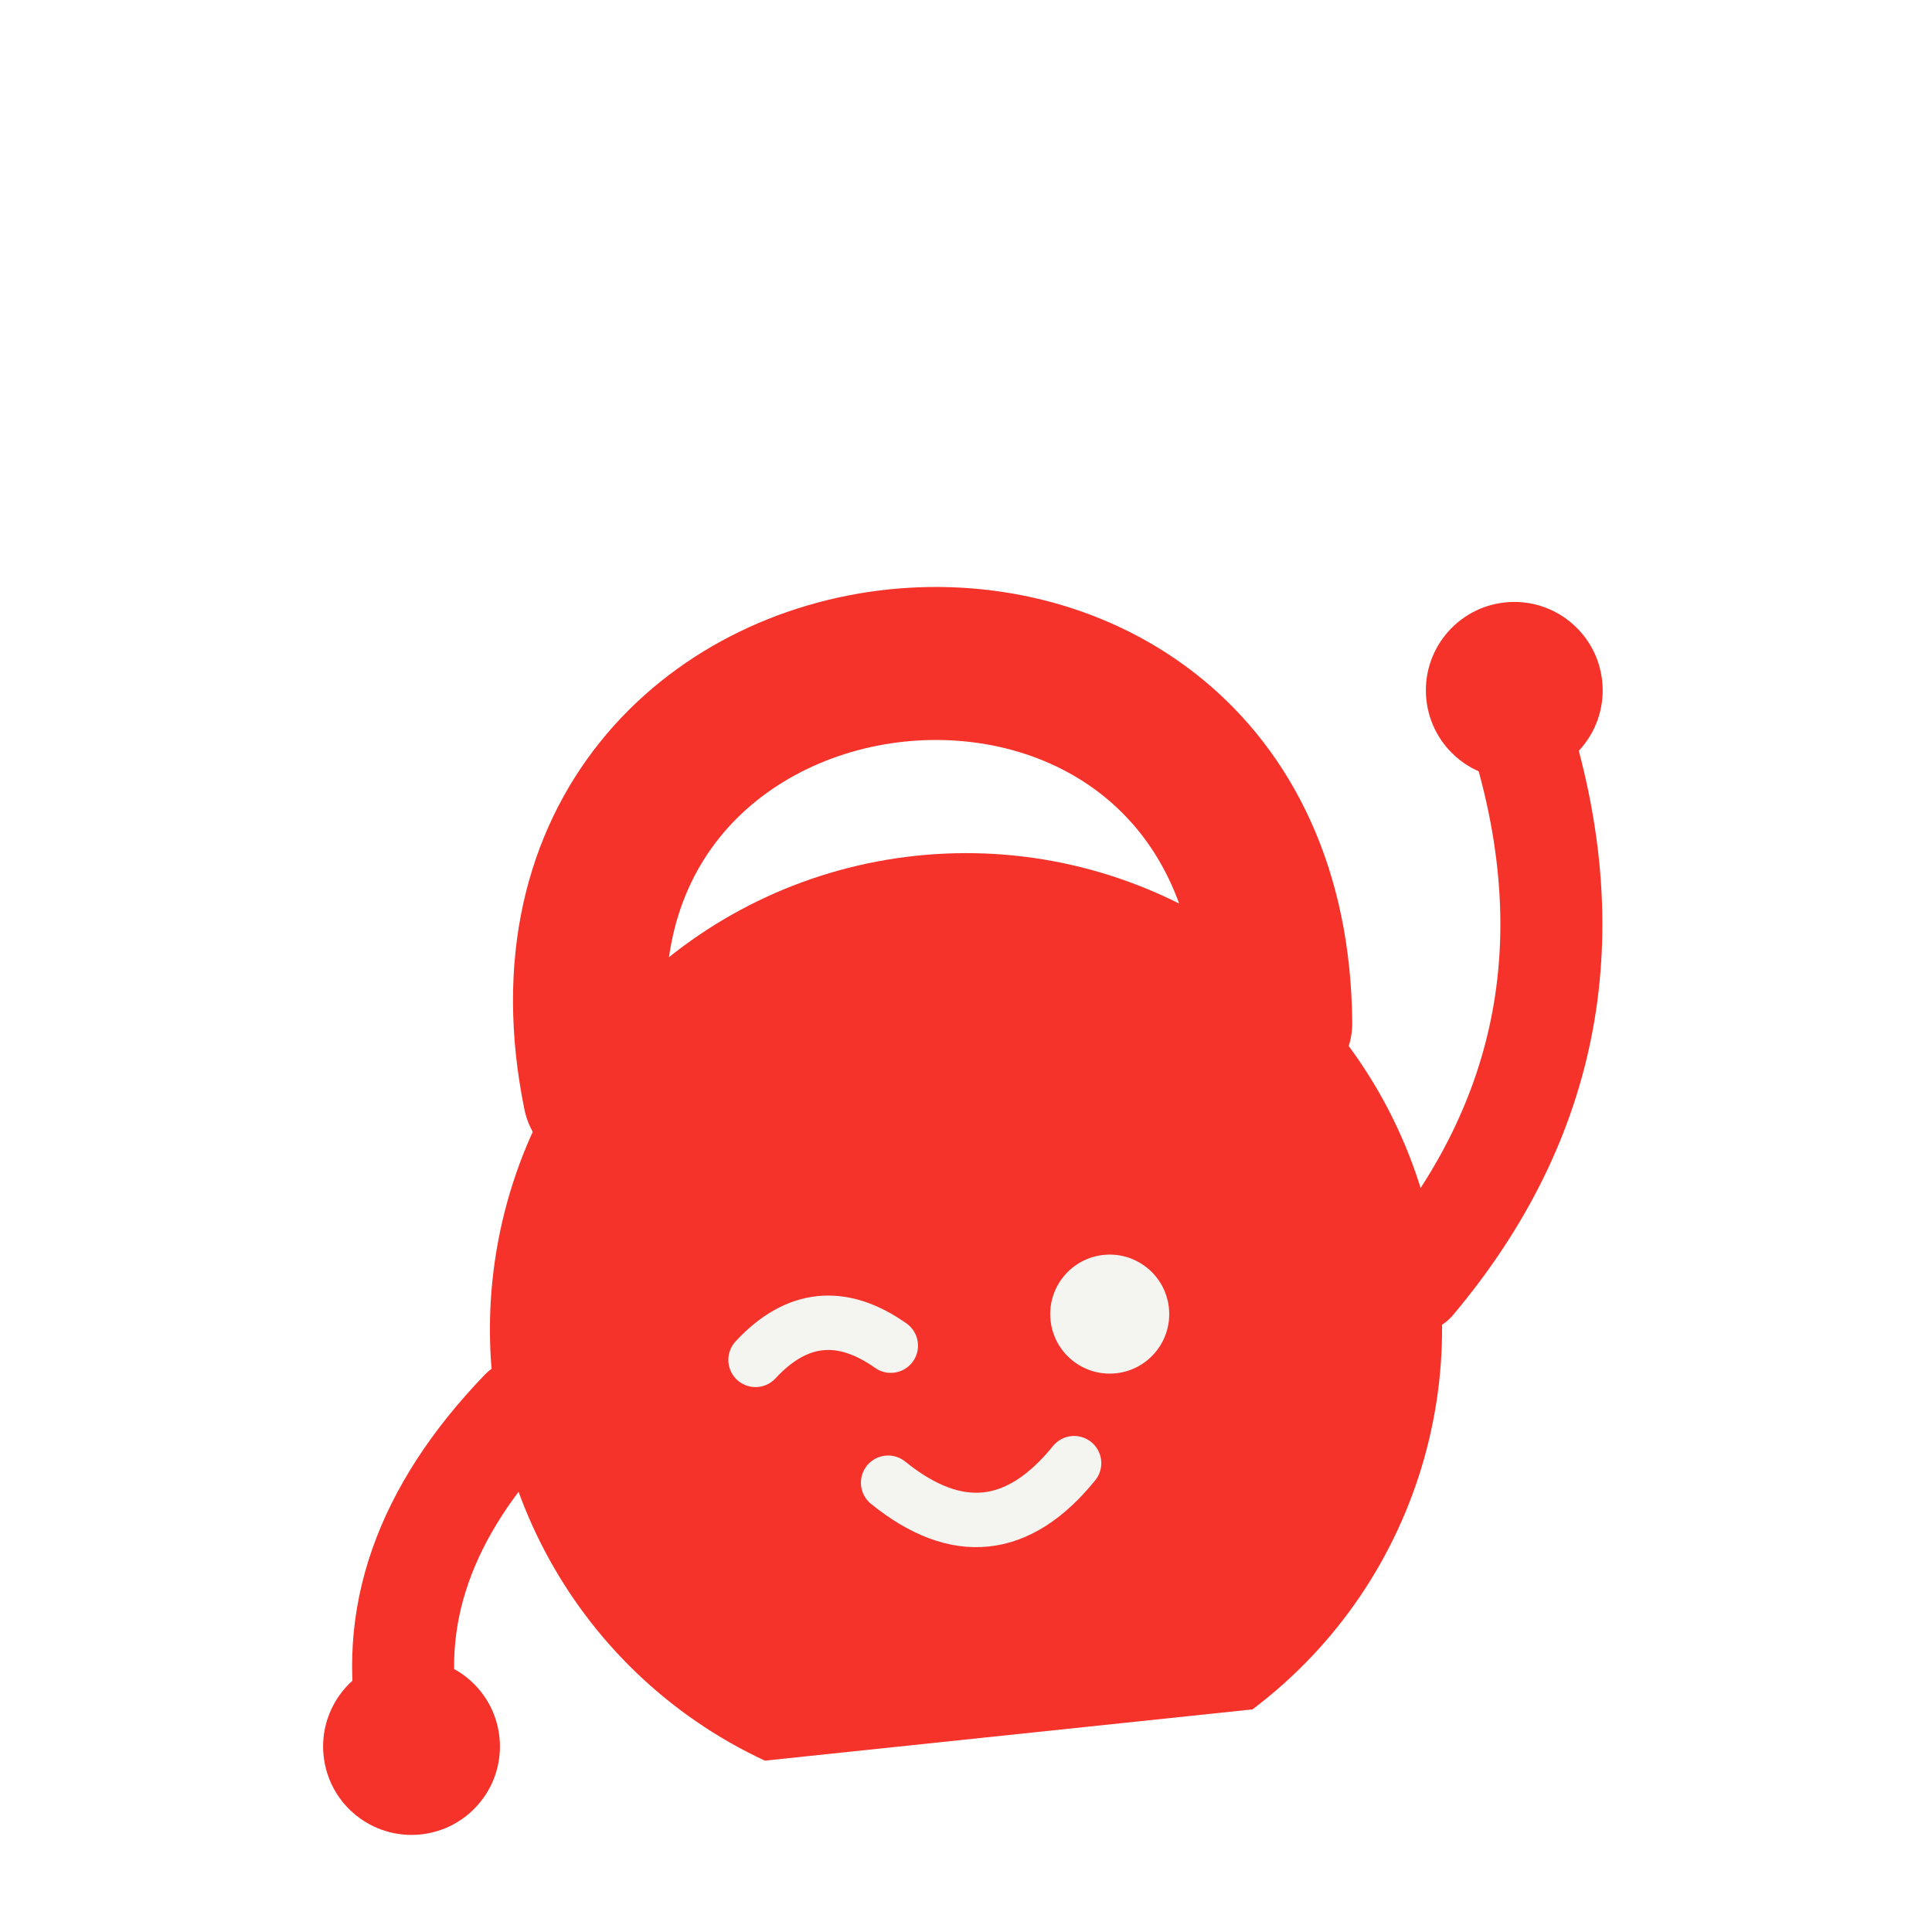
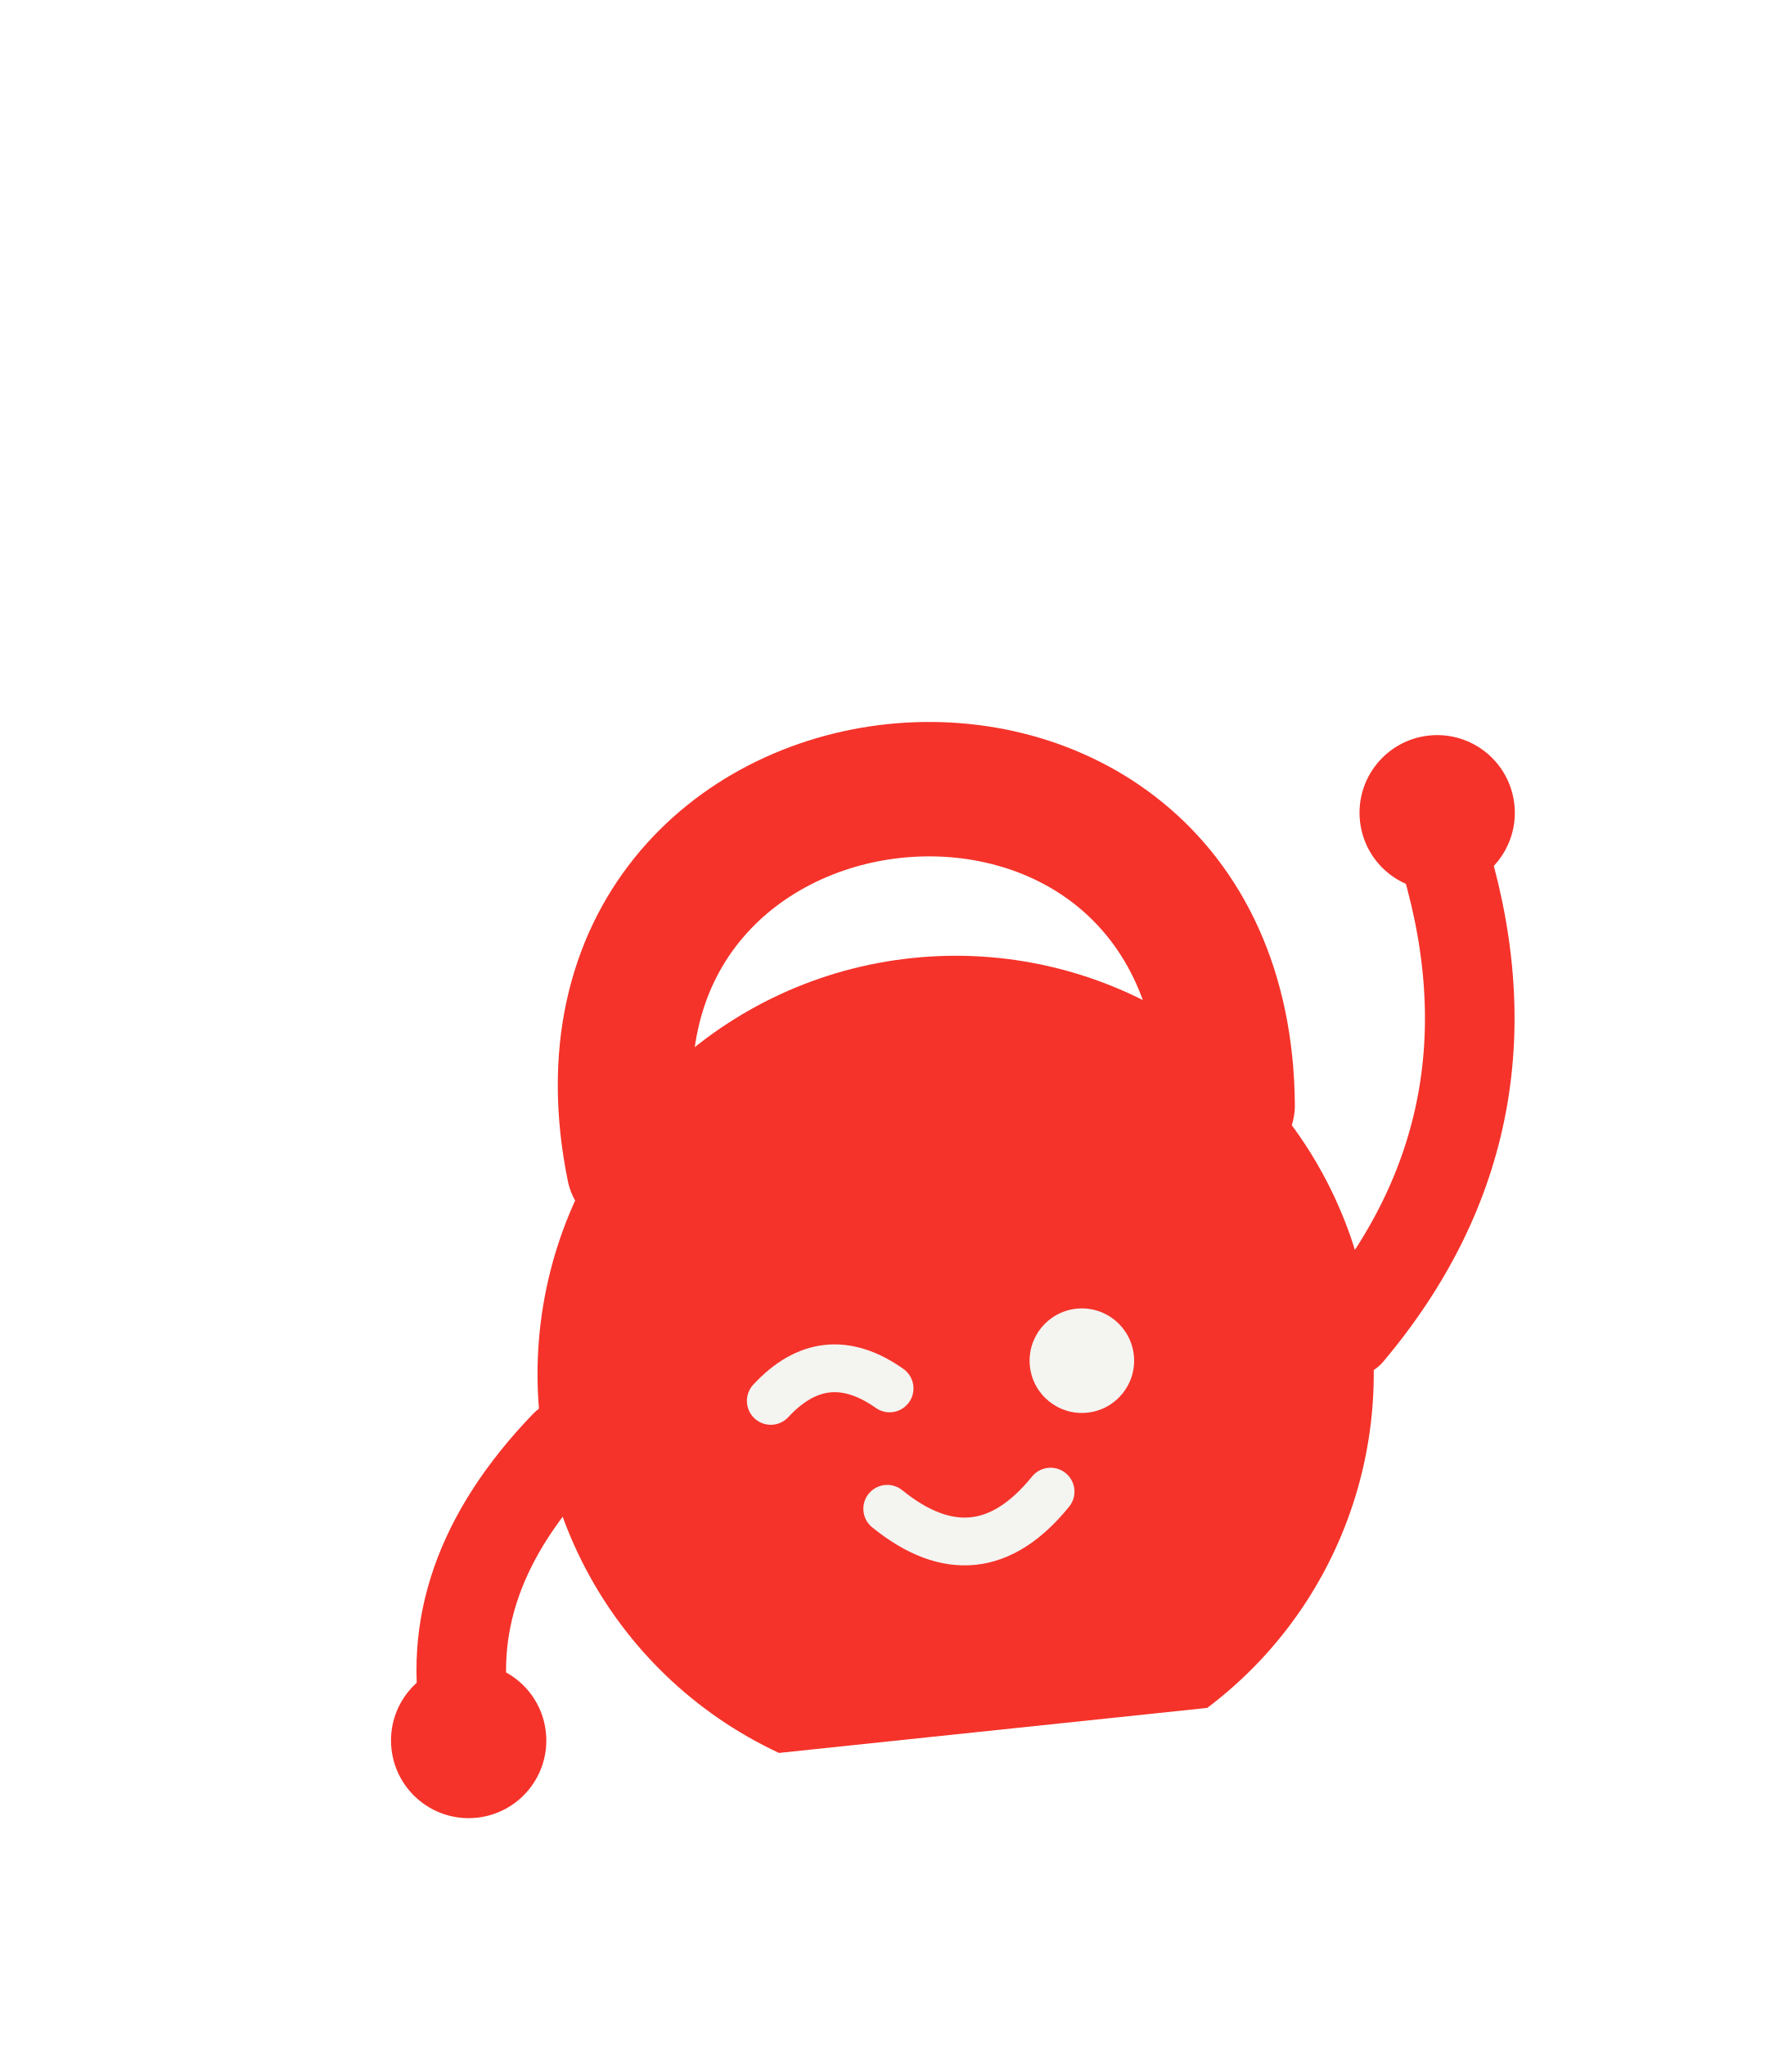
- <svg xmlns="http://www.w3.org/2000/svg" viewBox="0 0 100 100" role="img" aria-label="Reset Fit · Hola">
-   <g transform="translate(6 16) scale(0.88)">
-     <g transform="rotate(-6 50 60)">
-       <path d="M30 44C27 13 73 13 70 44" fill="none" stroke="#f5332a" stroke-width="9" stroke-linecap="round" />
-       <path d="M35.58 84A28 28 0 1 1 64.42 84Z" fill="#f5332a" />
-       <path d="M23.5 62Q14 70 15 80M76.5 60Q90 47 86 28" fill="none" stroke="#f5332a" stroke-width="6" stroke-linecap="round" stroke-linejoin="round" />
-       <circle cx="15" cy="81" r="5.2" fill="#f5332a" />
-       <circle cx="86" cy="26" r="5.2" fill="#f5332a" />
-       <path d="M37.5 60.5Q41.5 57 45.5 60.5" fill="none" stroke="#f4f4f1" stroke-width="3.2" stroke-linecap="round" stroke-linejoin="round" />
-       <circle cx="58.5" cy="60" r="3.5" fill="#f4f4f1" />
-       <path d="M44.5 68.5Q50 74 55.5 68.5" fill="none" stroke="#f4f4f1" stroke-width="3.2" stroke-linecap="round" stroke-linejoin="round" />
-     </g>
+ <svg xmlns="http://www.w3.org/2000/svg" viewBox="-14 -32 120 137" role="img" aria-label="Reset Fit · Hola">
+   <g transform="rotate(-6 50 60)">
+     <path d="M30 44C27 13 73 13 70 44" fill="none" stroke="#f5332a" stroke-width="9" stroke-linecap="round" />
+     <path d="M35.58 84A28 28 0 1 1 64.42 84Z" fill="#f5332a" />
+     <path d="M23.5 62Q14 70 15 80M76.5 60Q90 47 86 28" fill="none" stroke="#f5332a" stroke-width="6" stroke-linecap="round" stroke-linejoin="round" />
+     <circle cx="15" cy="81" r="5.2" fill="#f5332a" />
+     <circle cx="86" cy="26" r="5.2" fill="#f5332a" />
+     <path d="M37.5 60.5Q41.5 57 45.5 60.5" fill="none" stroke="#f4f4f1" stroke-width="3.2" stroke-linecap="round" stroke-linejoin="round" />
+     <circle cx="58.5" cy="60" r="3.5" fill="#f4f4f1" />
+     <path d="M44.5 68.5Q50 74 55.5 68.5" fill="none" stroke="#f4f4f1" stroke-width="3.2" stroke-linecap="round" stroke-linejoin="round" />
  </g>
</svg>
